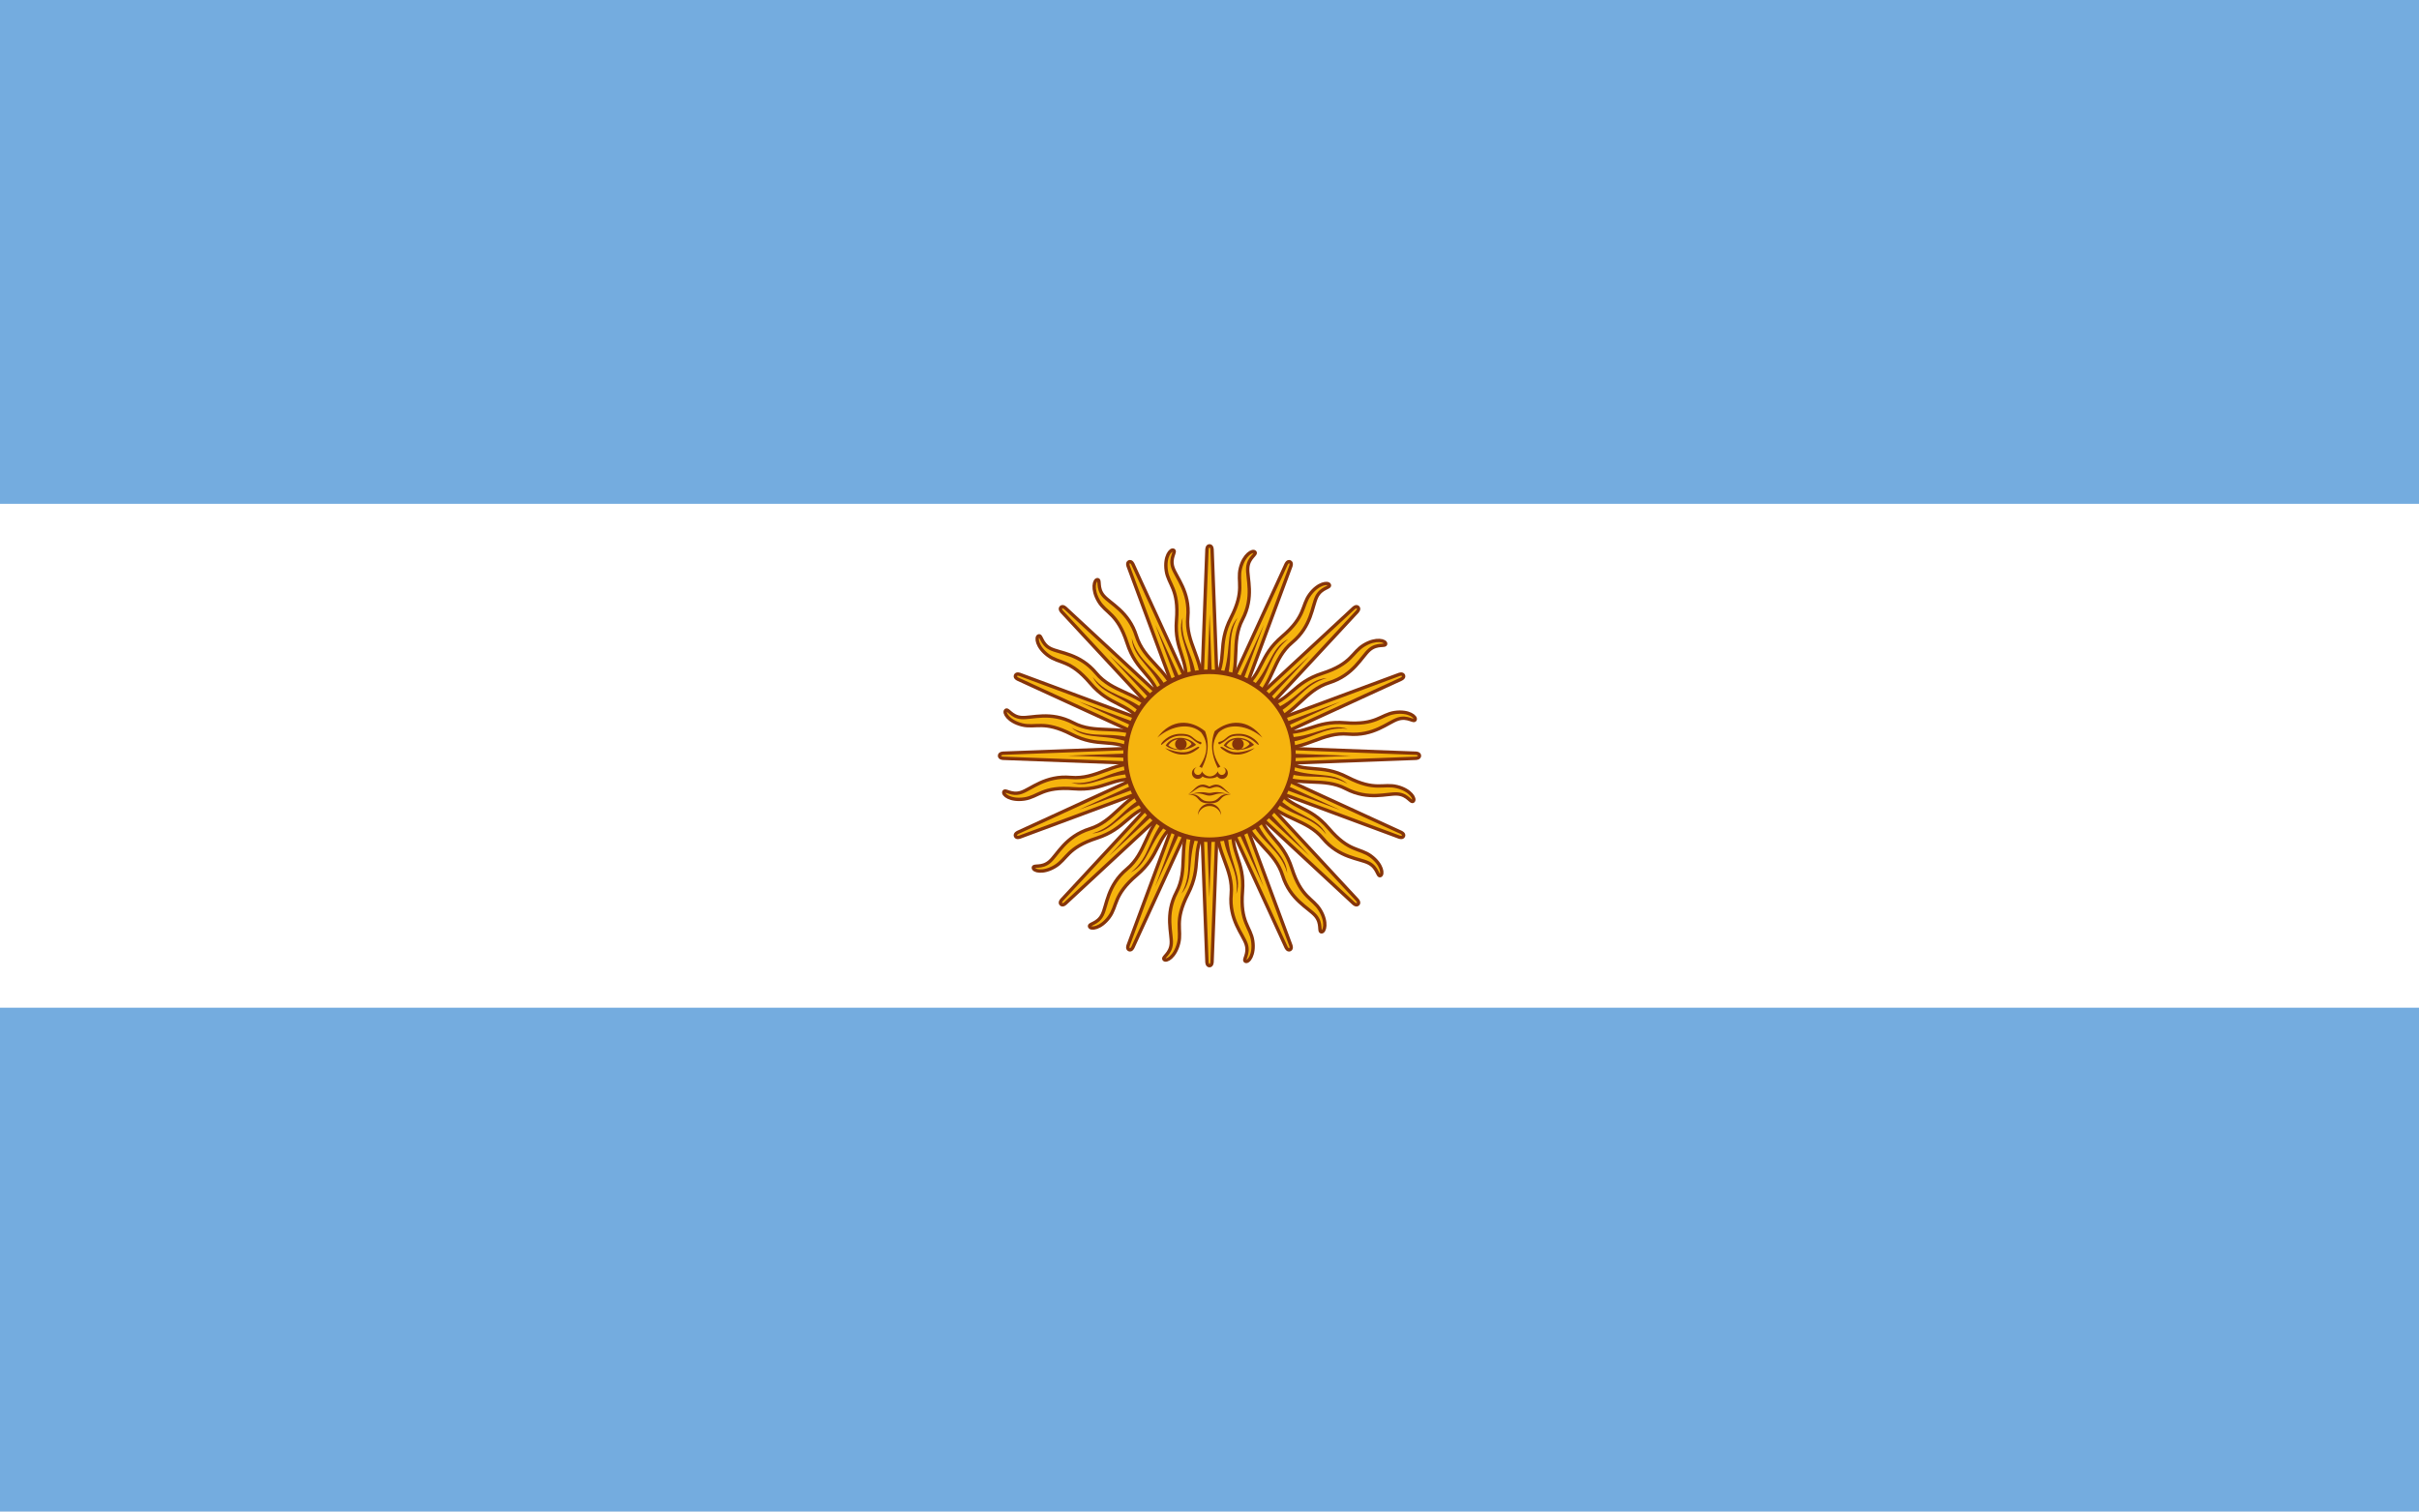
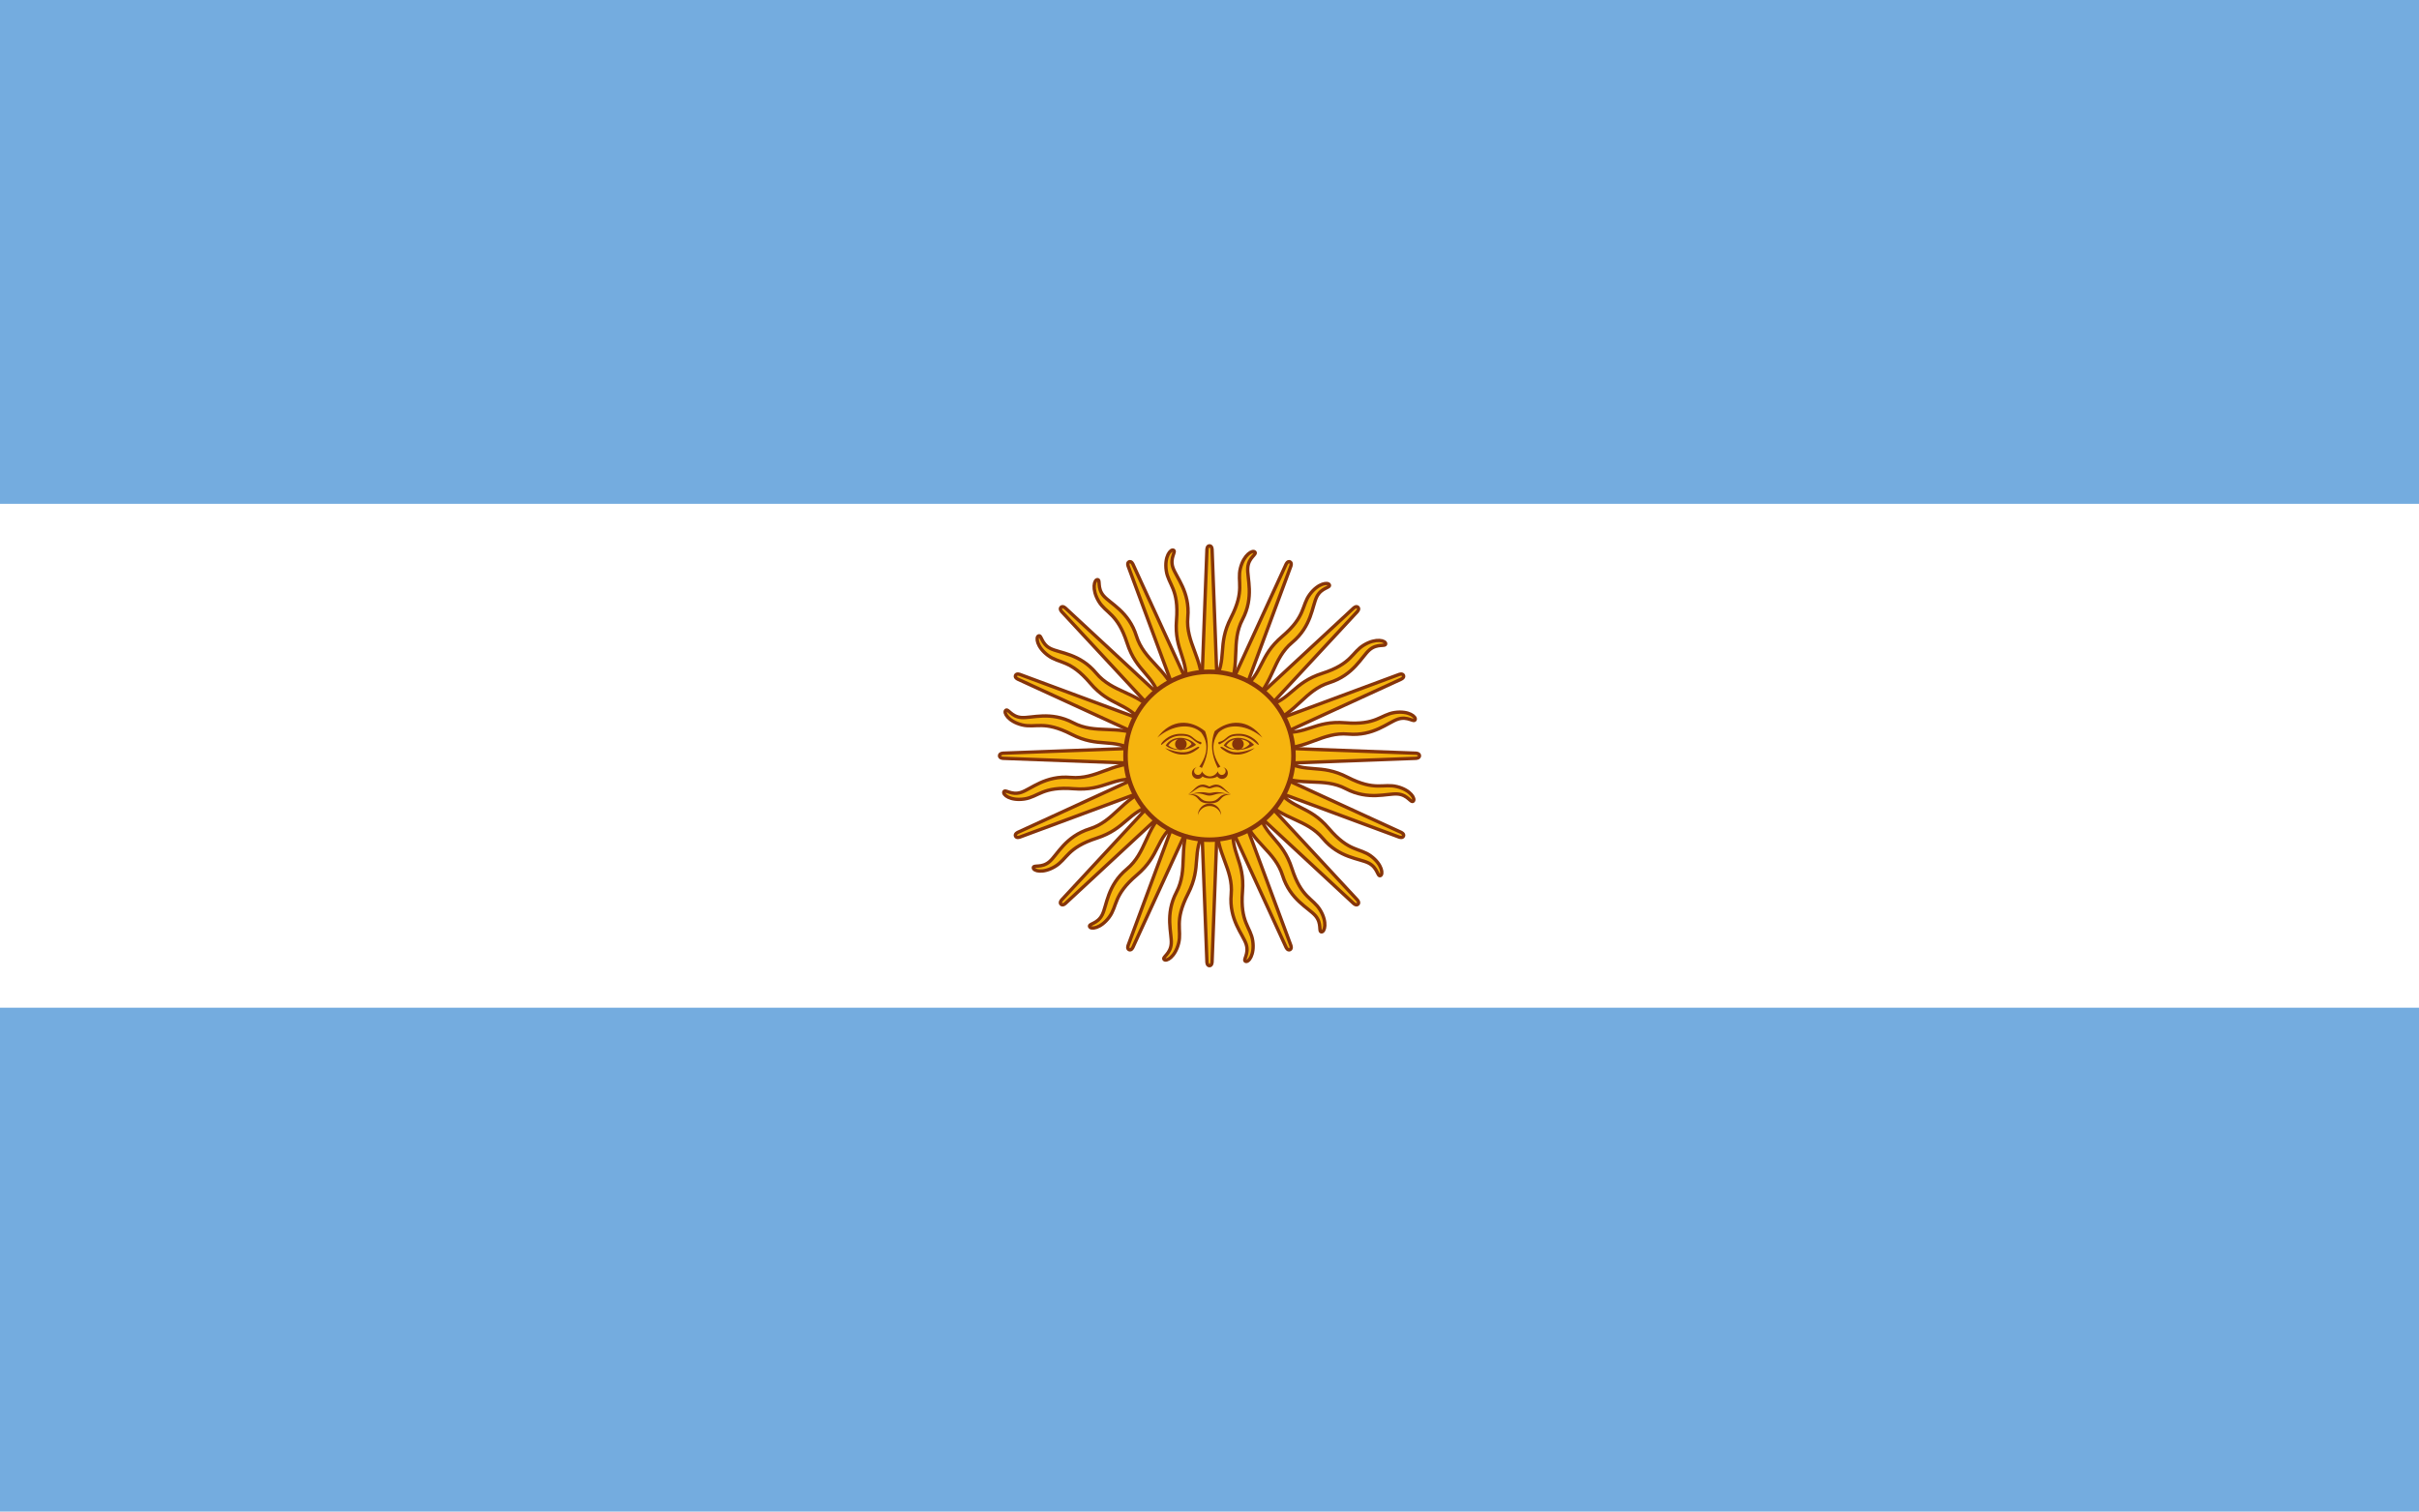
<svg xmlns="http://www.w3.org/2000/svg" xmlns:xlink="http://www.w3.org/1999/xlink" width="800" height="500" version="1.0">
  <rect width="800" height="500" fill="#74acdf" />
  <rect width="800" height="166.67" y="166.67" fill="#fff" />
  <g id="rays">
    <path id="ray1" fill="#f6b40e" stroke="#85340a" stroke-width="1.112" d="m396.84 251.31l28.454 61.992s0.49 1.185 1.28 0.859c0.79-0.327 0.299-1.512 0.299-1.512l-23.715-63.956m-0.68 24.12c-0.346 9.428 5.453 14.613 4.694 23.032-0.757 8.42 3.867 13.18 4.94 16.454 1.073 3.274-1.16 5.232-0.198 5.698 0.963 0.466 3.07-2.121 2.383-6.776-0.687-4.655-4.22-6.037-3.39-16.32 0.83-10.283-4.206-12.678-2.98-22.058" />
    <use transform="rotate(22.5 400,250)" xlink:href="#ray1" />
    <use transform="rotate(45 400,250)" xlink:href="#ray1" />
    <use transform="rotate(67.5 400,250)" xlink:href="#ray1" />
-     <path id="ray2" fill="#85340a" d="m404.31 274.41c0.453 9.054 5.587 13.063 4.579 21.314 2.213-6.525-3.123-11.583-2.82-21.22m-7.649-23.757l19.487 42.577-16.329-43.887" />
+     <path id="ray2" fill="#85340a" d="mski.31 274.41c0.453 9.054 5.587 13.063 4.579 21.314 2.213-6.525-3.123-11.583-2.82-21.22m-7.649-23.757l19.487 42.577-16.329-43.887" />
    <use transform="rotate(22.5 400,250)" xlink:href="#ray2" />
    <use transform="rotate(45 400,250)" xlink:href="#ray2" />
    <use transform="rotate(67.5 400,250)" xlink:href="#ray2" />
  </g>
  <use transform="rotate(90 400,250)" xlink:href="#rays" />
  <use transform="rotate(180 400,250)" xlink:href="#rays" />
  <use transform="rotate(270 400,250)" xlink:href="#rays" />
  <circle cx="400" cy="250" r="27.778" fill="#f6b40e" stroke="#85340a" stroke-width="1.5" />
  <path id="loweyecontour" fill="#843511" d="m409.47 244.06c-1.897 0-3.713 0.822-4.781 2.531 2.137 1.923 6.856 2.132 10.062-0.219-1.388-1.495-3.385-2.312-5.281-2.312zm-0.031 0.438c1.846-0.034 3.572 0.814 3.812 1.656-2.137 2.35-5.551 2.146-7.688 0.438 0.935-1.496 2.439-2.068 3.875-2.094z" />
  <use transform="matrix(-1 0 0 1 800.25 0)" xlink:href="#uppalpebra" />
  <use transform="matrix(-1 0 0 1 800.25 0)" xlink:href="#eyebrow_nose" />
  <use transform="translate(18.862)" xlink:href="#pupil" />
  <use transform="matrix(-1 0 0 1 800.25 0)" xlink:href="#lowpalpebra" />
  <path fill="#85340a" d="m395.75 253.84c-0.913 0.167-1.562 0.977-1.562 1.906 0 1.061 0.877 1.906 1.938 1.906 0.627 0 1.202-0.297 1.562-0.812 0.74 0.556 1.765 0.615 2.312 0.625 0.084 0.002 0.193 0 0.25 0 0.548-0.01 1.573-0.069 2.312-0.625 0.36 0.516 0.936 0.812 1.562 0.812 1.06 0 1.938-0.845 1.938-1.906 0-0.929-0.649-1.74-1.562-1.906 0.513 0.181 0.844 0.676 0.844 1.219 0 0.707-0.571 1.281-1.281 1.281-0.68 0-1.241-0.54-1.281-1.219-0.209 0.416-1.034 1.655-2.656 1.719-1.622-0.064-2.448-1.302-2.656-1.719-0.04 0.679-0.601 1.219-1.281 1.219-0.71 0-1.281-0.574-1.281-1.281 0-0.542 0.331-1.038 0.844-1.219z" />
  <path fill="#85340a" d="m397.84 259.53c-2.138 0-2.983 1.937-4.906 3.219 1.069-0.426 1.91-1.269 3.406-2.125 1.496-0.854 2.772 0.188 3.625 0.188h0.031c0.853 0 2.129-1.042 3.625-0.188 1.497 0.856 2.369 1.699 3.438 2.125-1.923-1.282-2.8-3.219-4.938-3.219-0.427 0-1.272 0.231-2.125 0.656h-0.031c-0.853-0.426-1.698-0.656-2.125-0.656z" />
  <path fill="#85340a" d="m397.12 262.06c-0.844 0.037-1.96 0.207-3.562 0.688 3.847-0.854 4.696 0.438 6.406 0.438h0.031c1.71 0 2.559-1.292 6.406-0.438-4.274-1.282-5.124-0.438-6.406-0.438h-0.031c-0.801 0-1.437-0.312-2.844-0.25z" />
  <path fill="#85340a" d="m393.75 262.72c-0.248 0.003-0.519 0.005-0.812 0.031 4.488 0.428 2.331 3 7.031 3h0.031c4.701 0 2.575-2.572 7.062-3-4.701-0.427-3.215 2.344-7.062 2.344h-0.031c-3.607 0-2.496-2.421-6.219-2.375z" />
  <path fill="#85340a" d="m403.85 269.66c0-2.123-1.723-3.846-3.846-3.846-2.123 0-3.846 1.723-3.846 3.846 0.423-1.781 2.017-3.039 3.846-3.039 1.833 0 3.424 1.259 3.846 3.039v0 0z" />
  <path id="eyebrow_nose" fill="#85340a" d="m382.73 244.02c4.915-4.273 11.11-4.915 14.53-1.709 0.837 1.121 1.373 2.319 1.593 3.57 0.43 2.433-0.33 5.062-2.237 7.756 0.215-0.001 0.643 0.212 0.857 0.427 1.697-3.244 2.297-6.576 1.74-9.745-0.146-0.828-0.373-1.643-0.67-2.436-4.701-3.845-11.11-4.273-15.811 2.138z" />
  <path id="uppalpebra" fill="#85340a" d="m390.42 242.74c2.777 0 3.419 0.642 4.701 1.71 1.283 1.068 1.923 0.854 2.137 1.068 0.212 0.214 0 0.854-0.427 0.64s-1.283-0.64-2.563-1.709c-1.283-1.07-2.563-1.068-3.846-1.068-3.846 0-5.983 3.205-6.409 2.991-0.427-0.214 2.137-3.632 6.409-3.632z" />
  <use transform="translate(-19.181)" xlink:href="#loweyecontour" />
  <circle id="pupil" cx="390.54" cy="246.15" r="1.923" fill="#85340a" />
  <path id="lowpalpebra" fill="#85340a" d="m385.29 247.44c3.633 2.778 7.265 2.564 9.402 1.282 2.137-1.282 2.137-1.709 1.71-1.709-0.427 0-0.853 0.427-2.563 1.281-1.71 0.856-4.273 0.856-8.546-0.854z" />
</svg>
